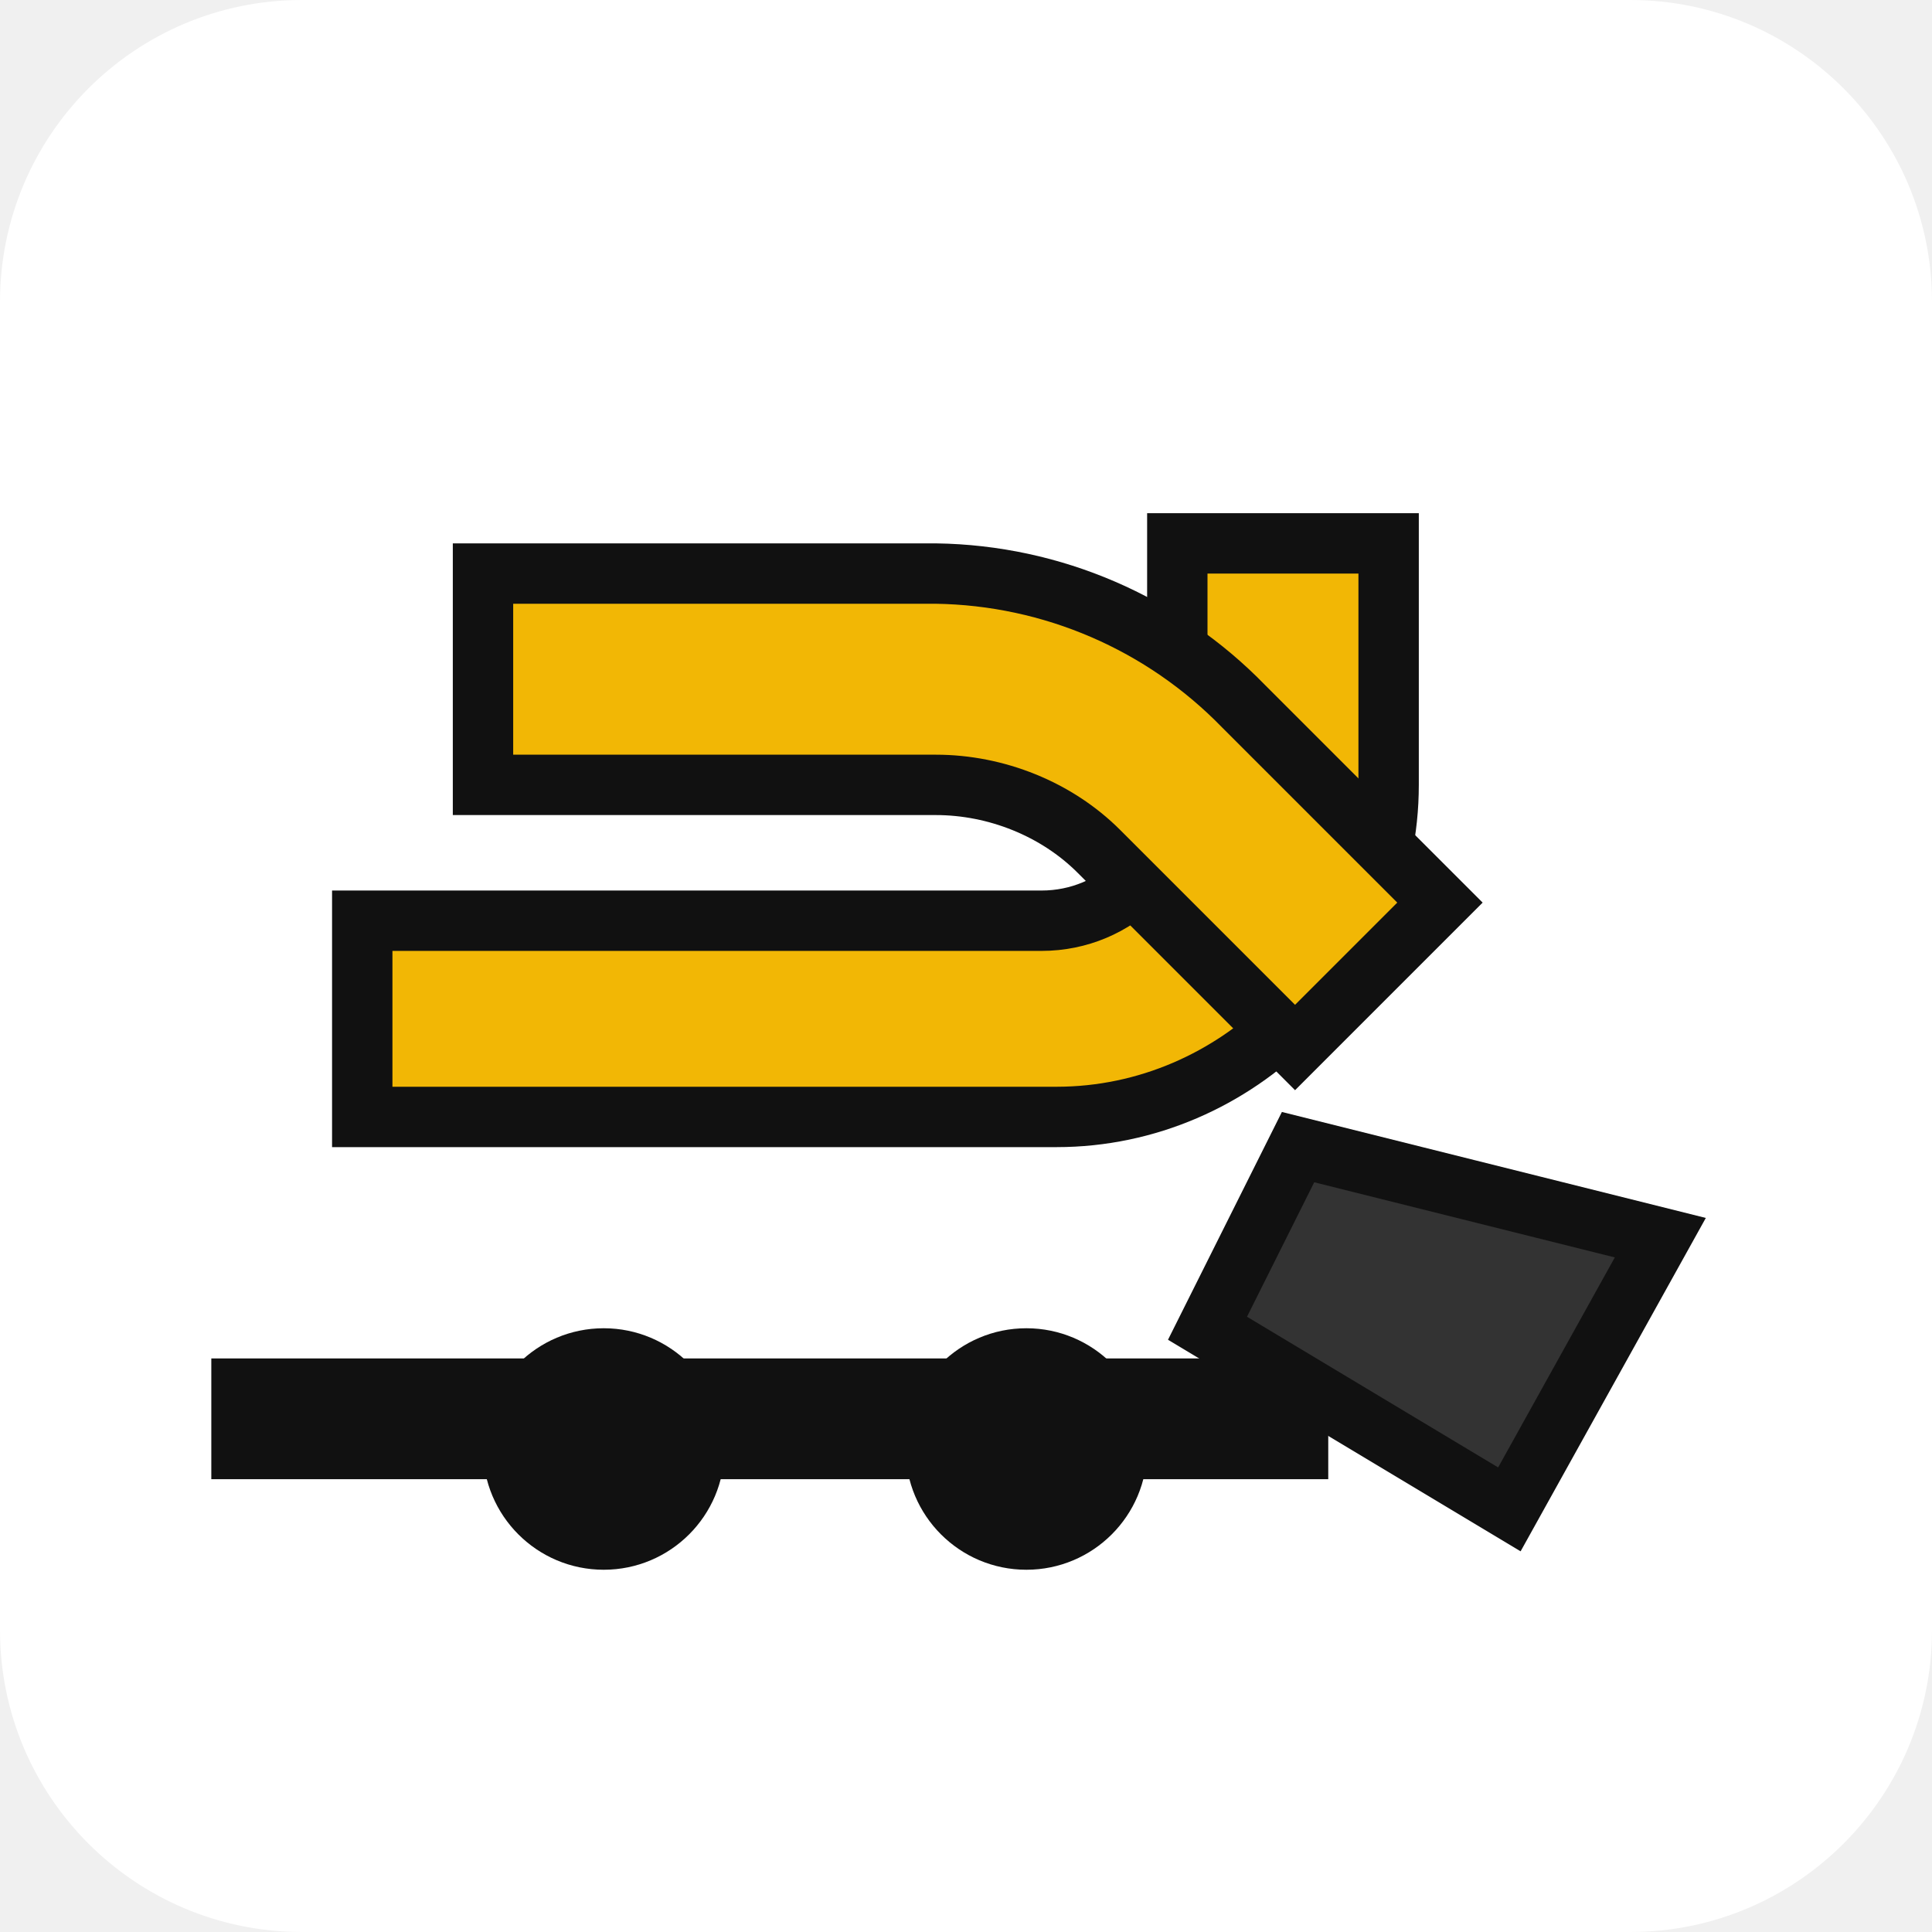
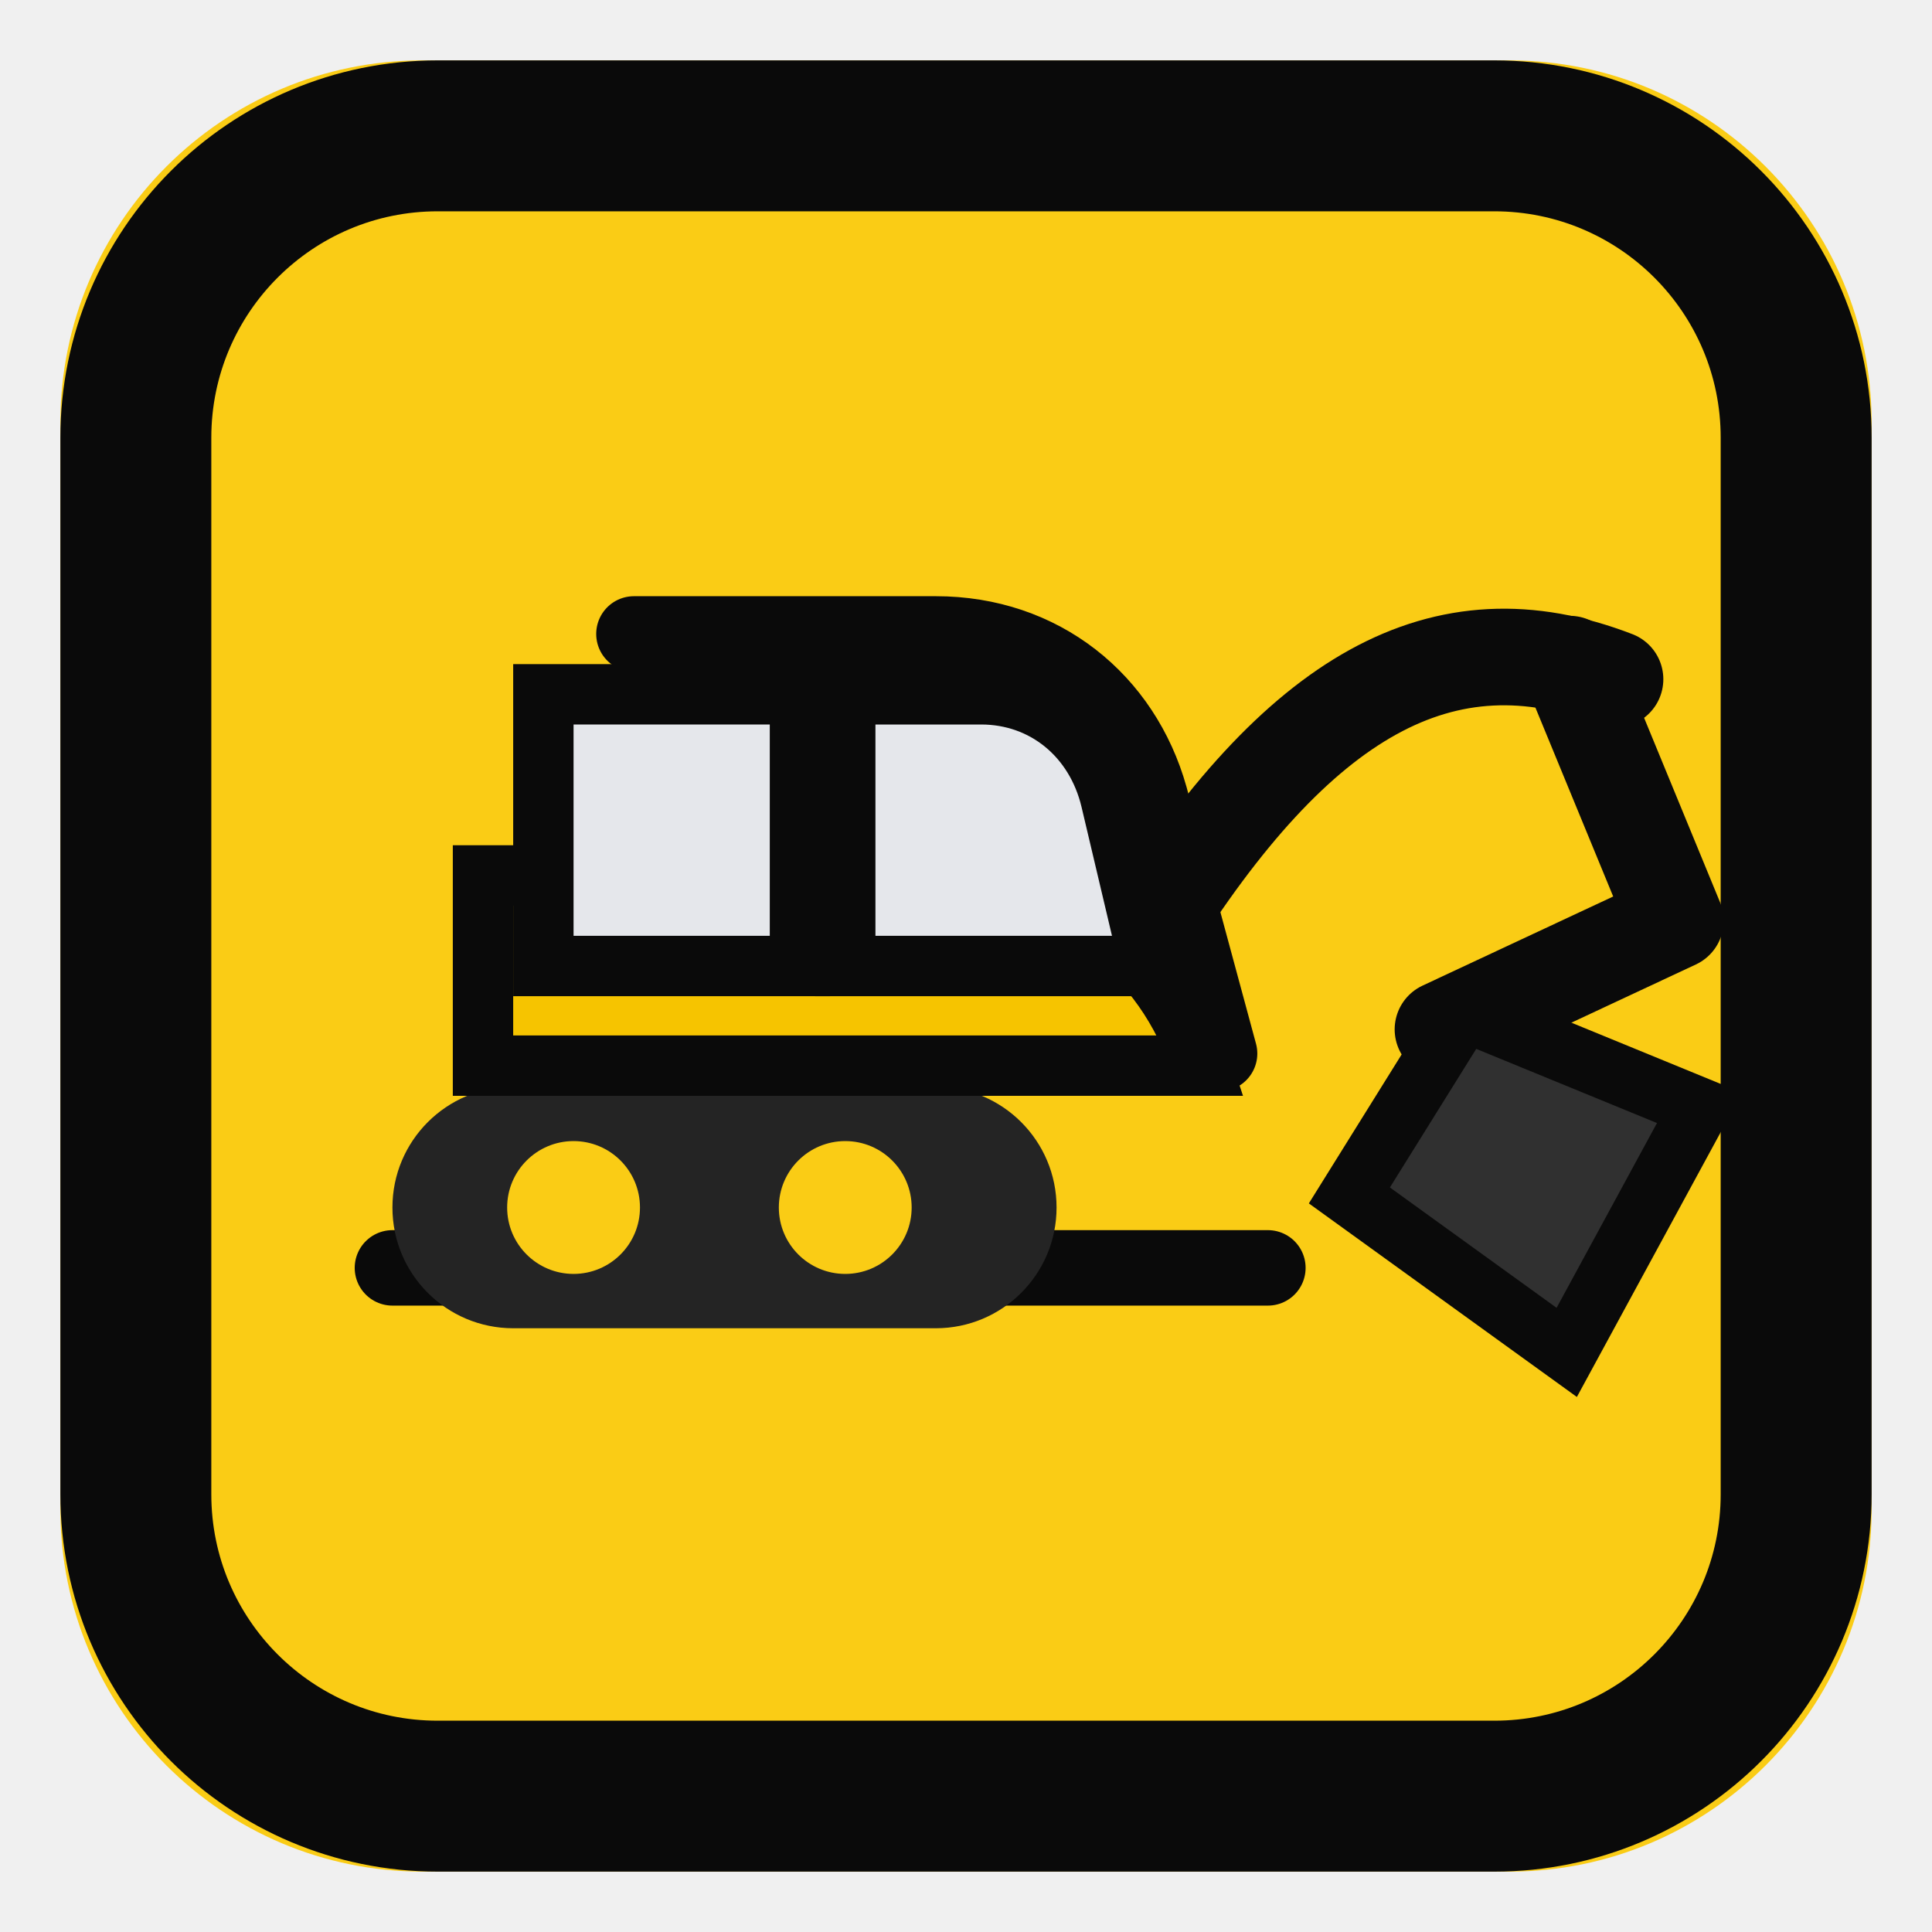
- <svg xmlns="http://www.w3.org/2000/svg" viewBox="0 0 64 64">
-   <rect width="64" height="64" rx="10" fill="#ffffff" />
-   <path d="M7 45h37v4H7z" fill="#111111" />
-   <path d="M12 37h23c6 0 11-5 11-11v-8h-7v8c0 2.5-2 4.5-4.5 4.5H12V37Z" fill="#f2b705" stroke="#111111" stroke-width="2" />
-   <path d="M16 26h15c2 0 4 .8 5.4 2.2l6.5 6.5 4.8-4.8-6.5-6.5A14.5 14.5 0 0 0 31 19H16v7Z" fill="#f2b705" stroke="#111111" stroke-width="2" />
-   <path d="M43 38l12 3-5 9-10-6 3-6Z" fill="#333333" stroke="#111111" stroke-width="2" />
-   <circle cx="20" cy="48" r="4" fill="#111111" />
-   <circle cx="34" cy="48" r="4" fill="#111111" />
+ <svg xmlns="http://www.w3.org/2000/svg" viewBox="0 0 64 64" role="img" aria-label="Spectehnika Rent">
+   <rect x="2" y="2" width="60" height="60" rx="12" fill="#facc15" />
+   <rect x="4.5" y="4.5" width="55" height="55" rx="10" fill="none" stroke="#0a0a0a" stroke-width="5" />
+   <path d="M13 42h29" stroke="#0a0a0a" stroke-width="2.5" stroke-linecap="round" />
+   <rect x="13" y="36" width="22" height="8" rx="4" fill="#242424" />
+   <circle cx="19" cy="40" r="2.2" fill="#facc15" />
+   <circle cx="28" cy="40" r="2.2" fill="#facc15" />
+   <path d="M16 29h15c4.4 0 7.6 2.6 8.8 6.3H16z" fill="#f6c400" stroke="#0a0a0a" stroke-width="2" />
+   <path d="M21 21h10c3.5 0 6.2 2.2 7.1 5.4l2.3 8.5" fill="none" stroke="#0a0a0a" stroke-width="2.5" stroke-linecap="round" />
+   <path d="M38 31c5-8 9.8-10.7 15.5-8.5" fill="none" stroke="#0a0a0a" stroke-width="3.2" stroke-linecap="round" />
+   <path d="M52 22l3.5 8.5-7.7 3.6" fill="none" stroke="#0a0a0a" stroke-width="3.2" stroke-linecap="round" stroke-linejoin="round" />
+   <path d="M48.5 33.5l7.8 3.2-4.4 8.1-7.2-5.2z" fill="#303030" stroke="#0a0a0a" stroke-width="2" />
+   <path d="M18 23h8.5v9H18z" fill="#e5e7eb" stroke="#0a0a0a" stroke-width="2" />
+   <path d="M28 23h4.5c2.1 0 3.8 1.4 4.3 3.5l1.3 5.5H28z" fill="#e5e7eb" stroke="#0a0a0a" stroke-width="2" />
</svg>
